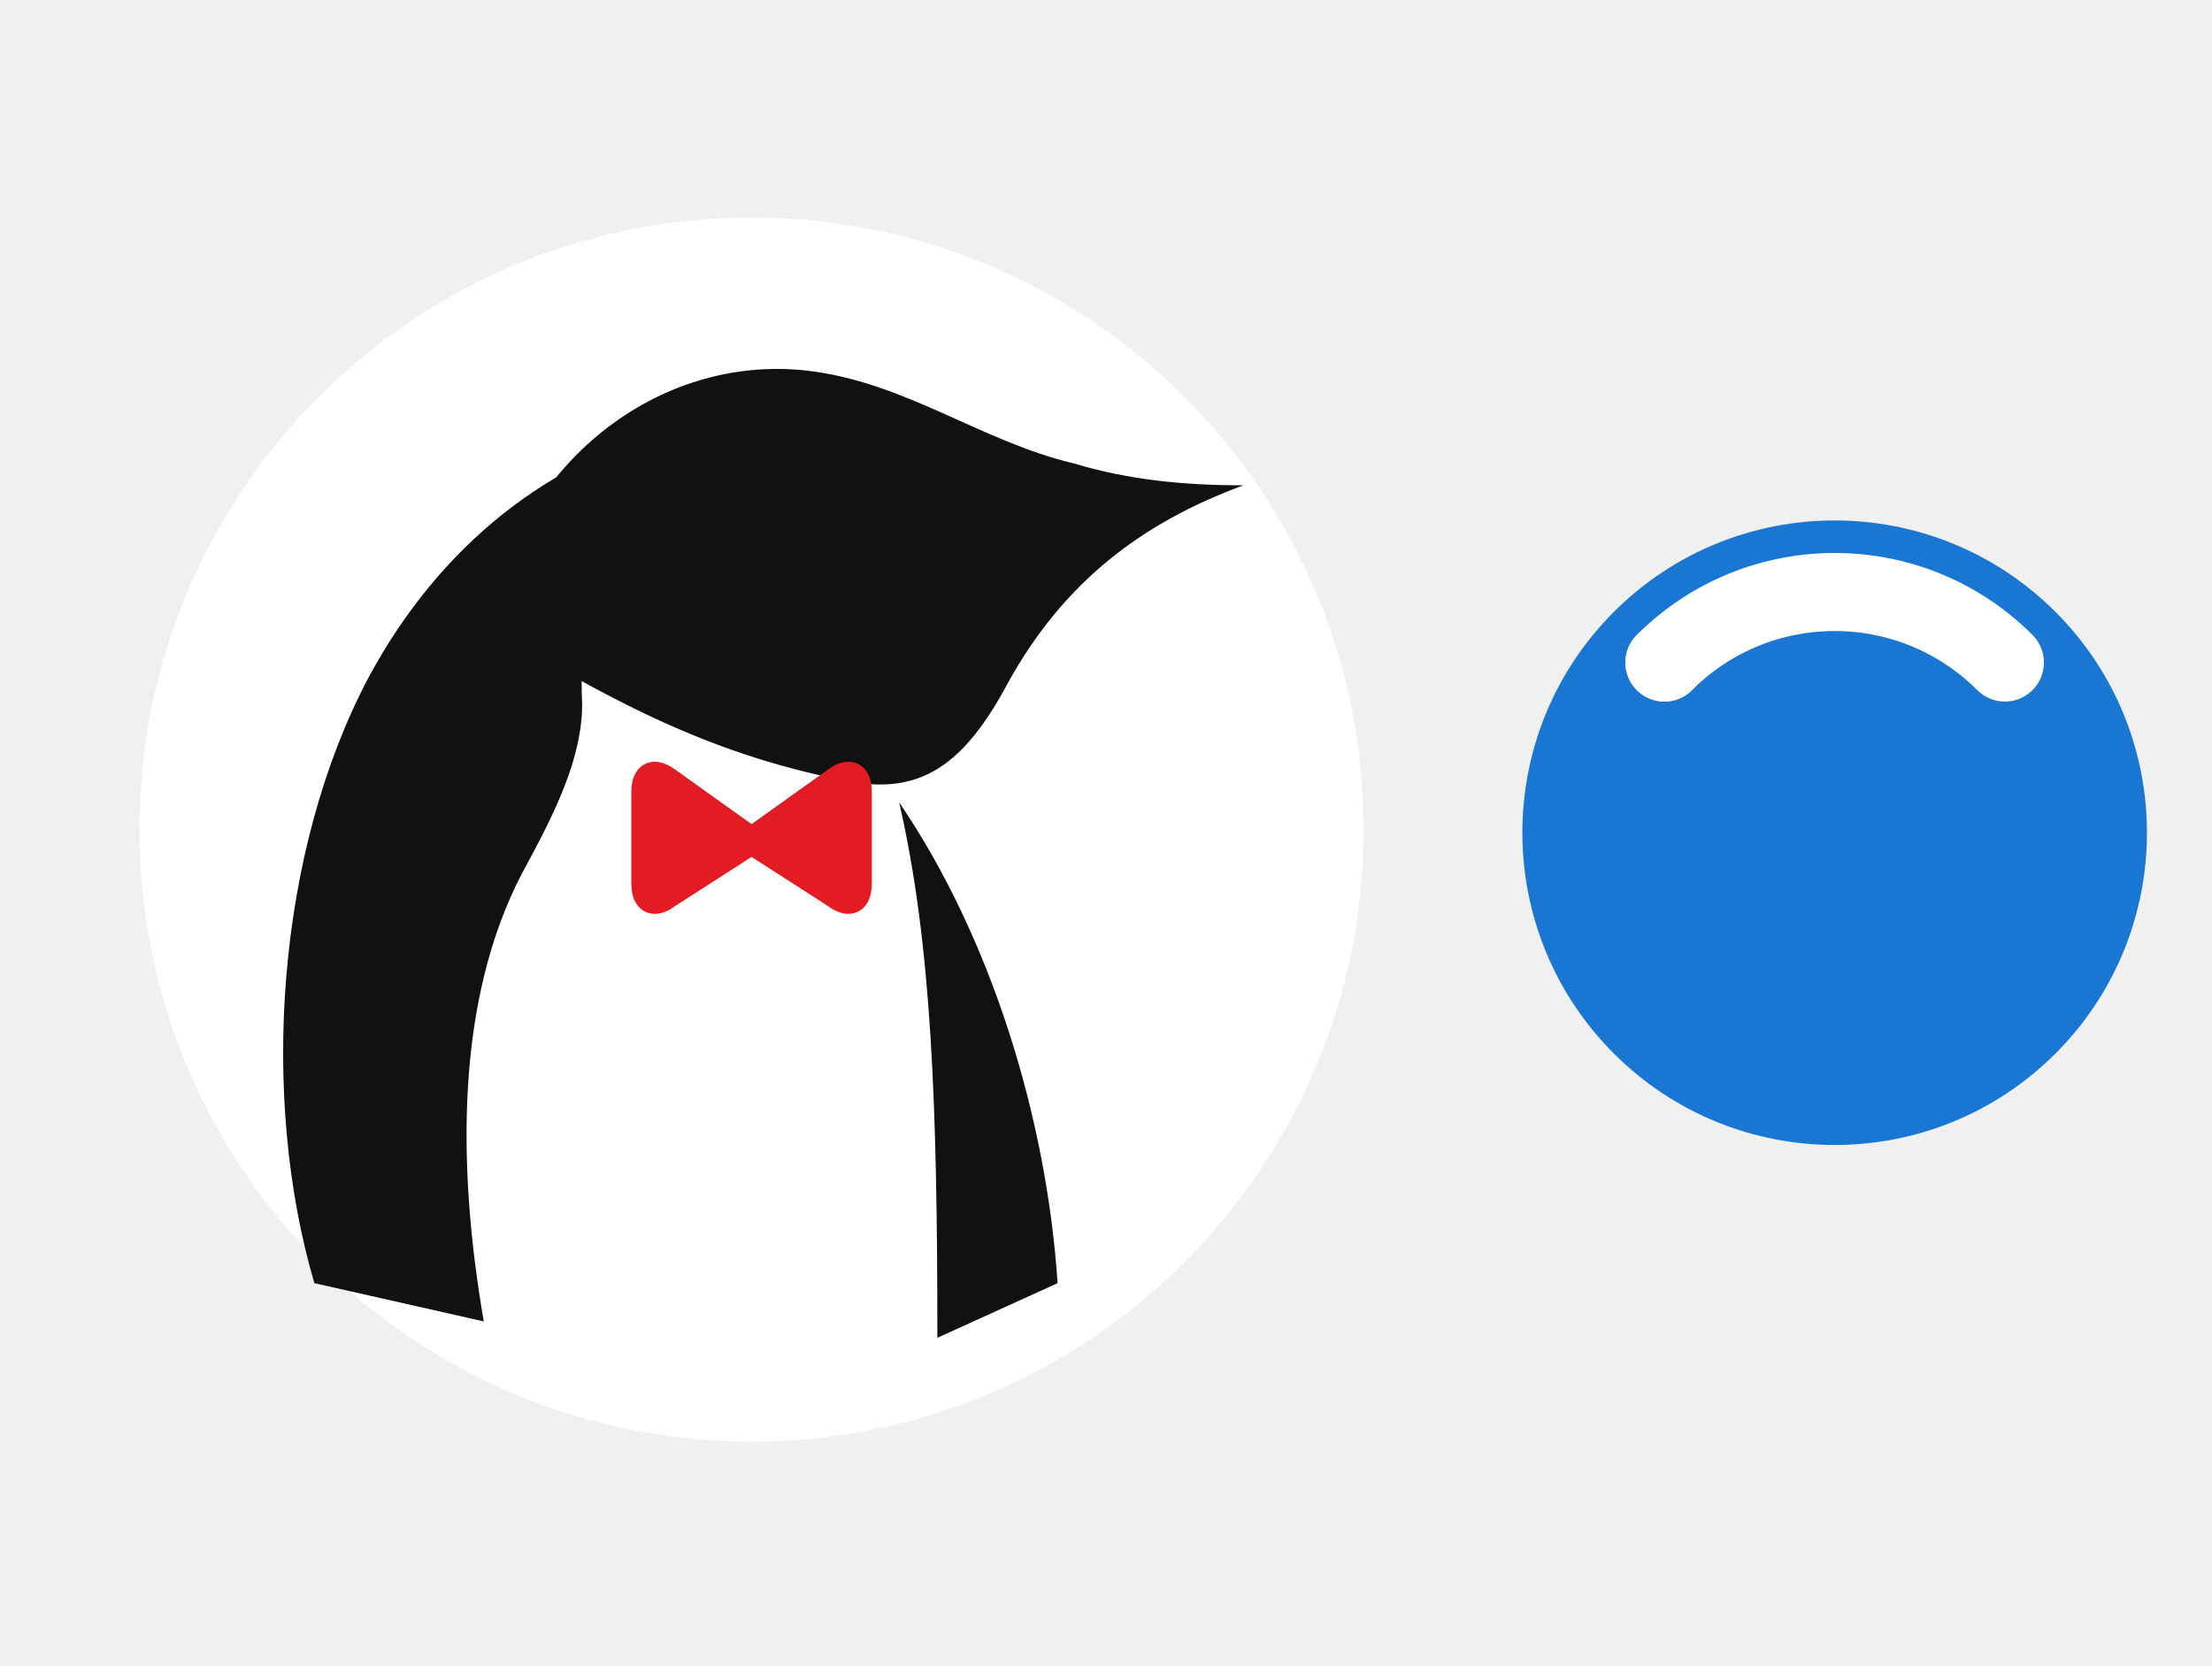
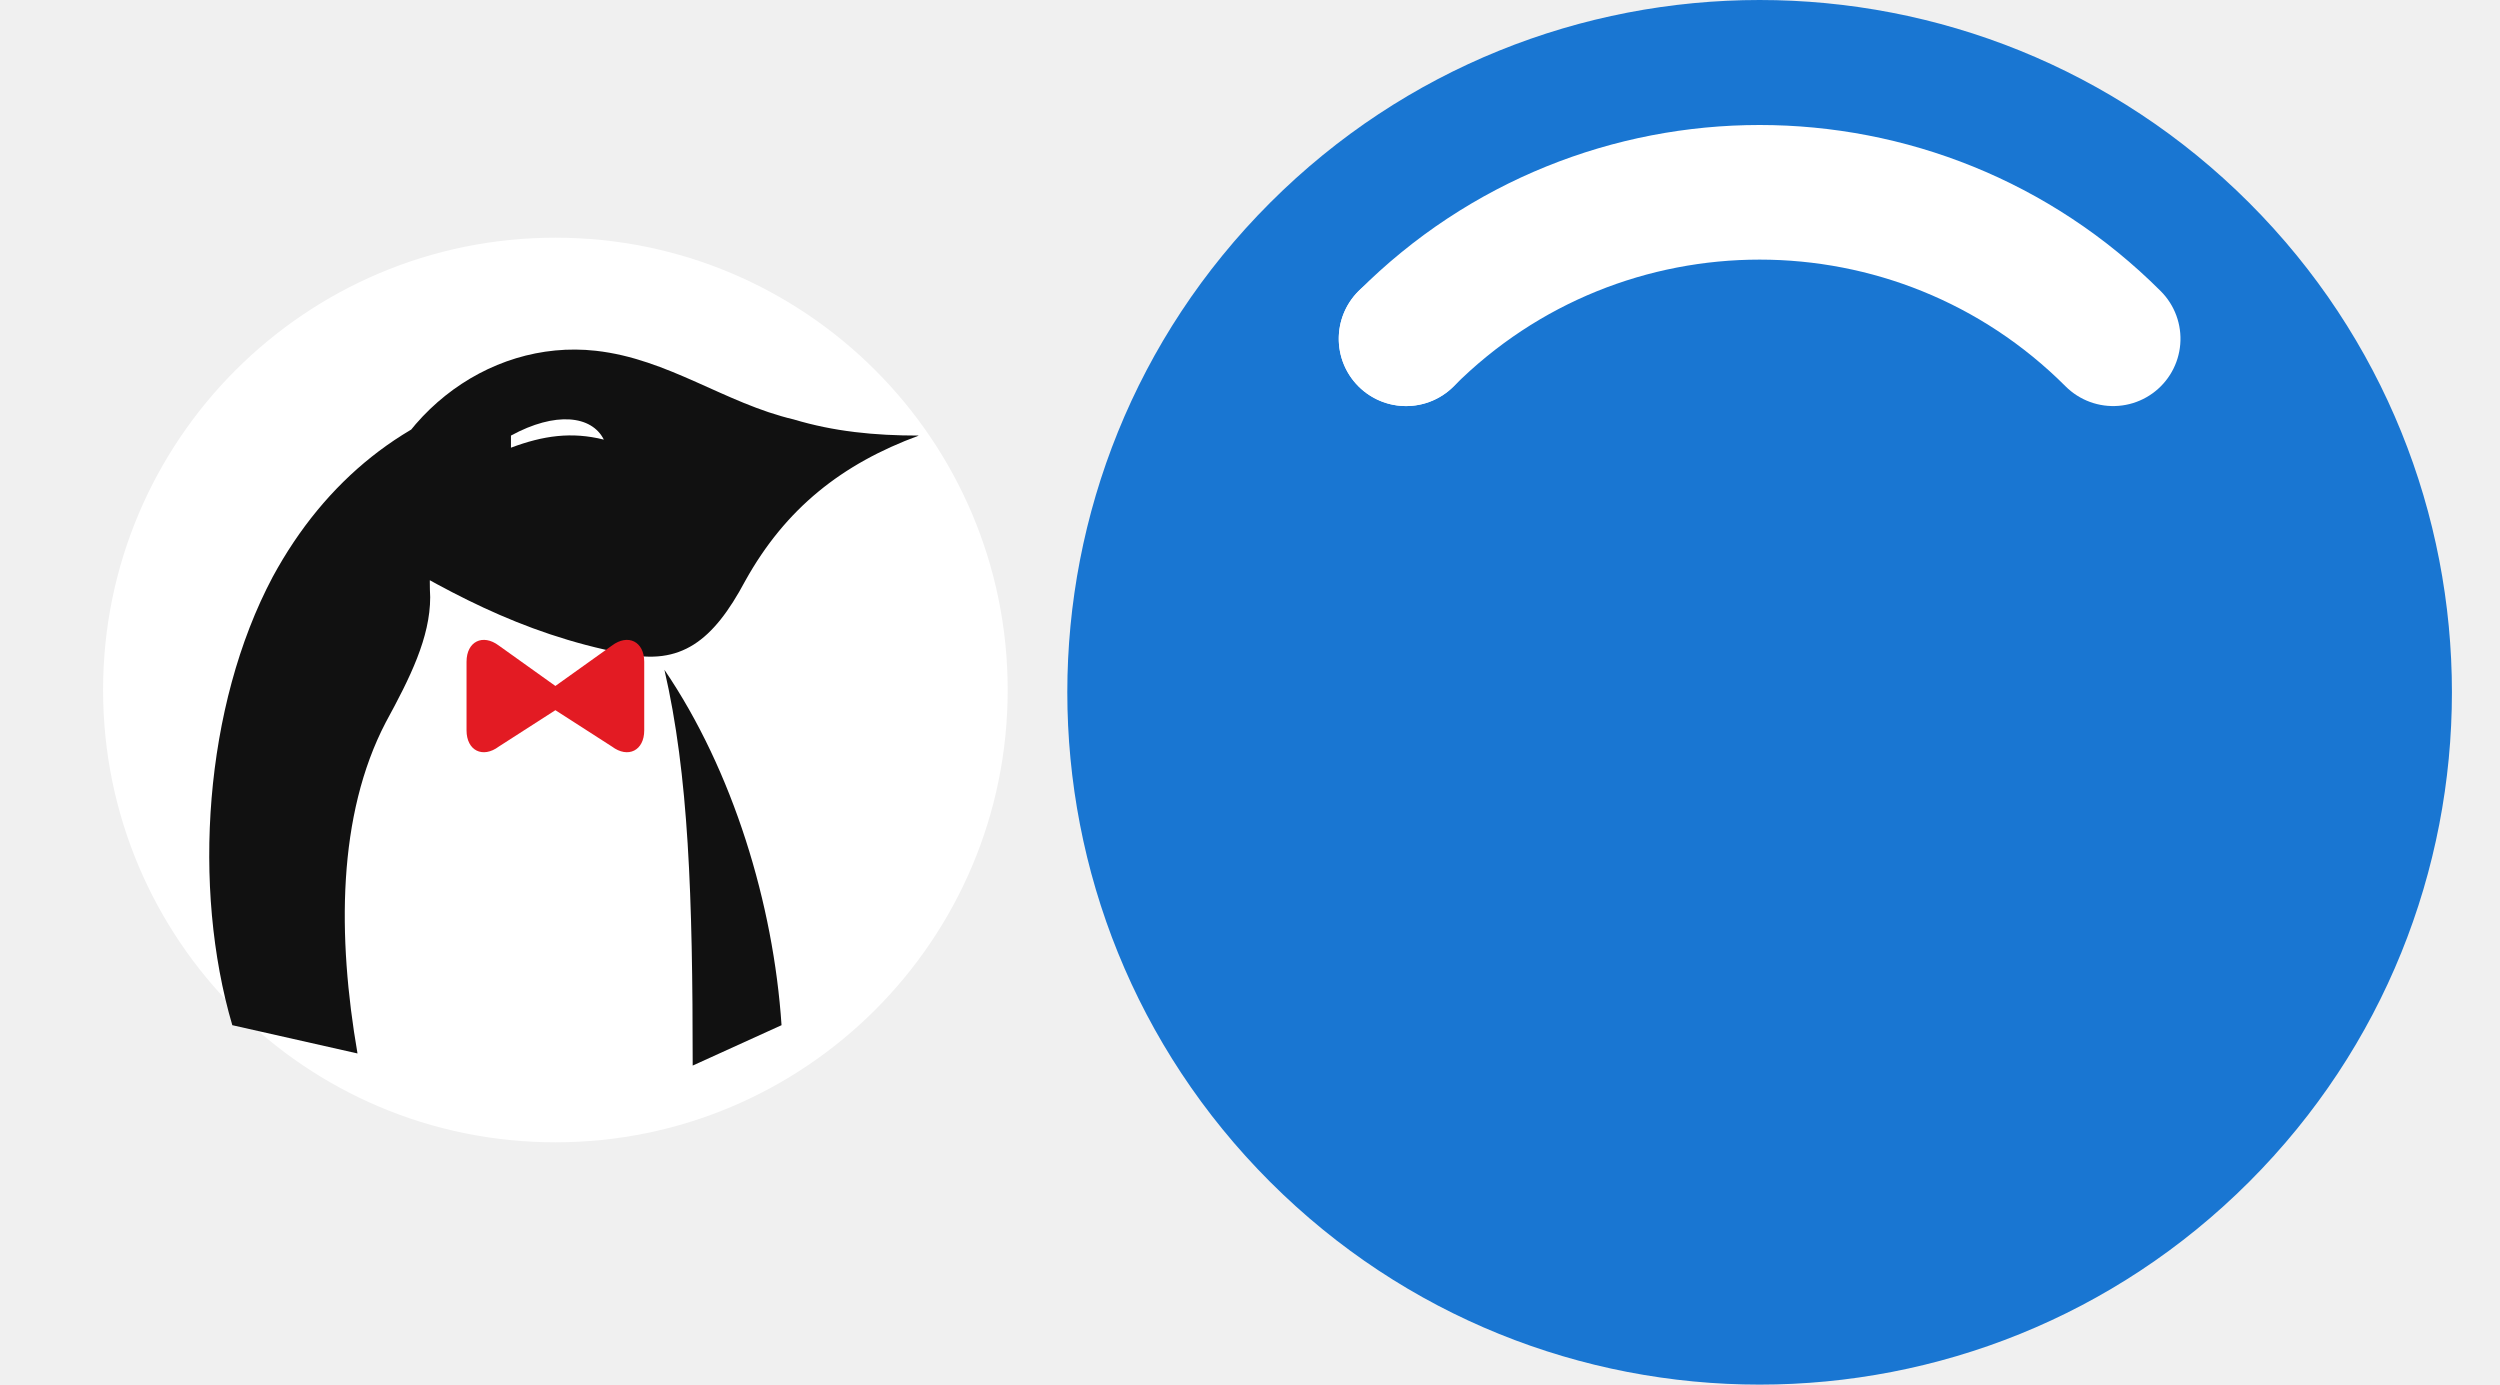
- <svg xmlns="http://www.w3.org/2000/svg" viewBox="0 0 340 256">
-   <g transform="translate(8 20) scale(.84)">
+ <svg xmlns="http://www.w3.org/2000/svg" viewBox="0 0 520 288">
+   <g transform="translate(8 36) scale(.84)">
    <circle cx="128" cy="128" r="112" fill="#fff" />
    <path fill="#111" d="M48 211c-10-34-7-79 10-111 13-24 33-40 58-46-13 13-20 31-19 51 0 10-5 20-11 31-12 23-12 53-7 82ZM80 91c5-30 31-50 58-47 18 2 32 13 49 17 10 3 20 4 31 4-19 7-33 18-43 36-8 15-16 21-30 18-26-5-45-16-65-28Zm75 32c17 25 27 58 29 88l-22 10c0-42-1-72-7-98Z" />
+     <path fill="#fff" d="M117 65c11-6 20-5 23 1-8-2-15-1-23 2Z" />
    <path fill="#e31b23" d="M106 121c0-5 4-7 8-4l14 10 14-10c4-3 8-1 8 4v17c0 5-4 7-8 4l-14-9-14 9c-4 3-8 1-8-4Z" />
  </g>
-   <g transform="rotate(315 282 128)">
-     <circle cx="282" cy="128" r="48" fill="#1976d2" />
-     <path fill="none" stroke="#fff" stroke-width="12" stroke-linecap="round" d="M282 91a37 37 0 0 1 37 37" />
-     <circle cx="282" cy="91" r="6" fill="#fff" />
+   <g transform="rotate(315 366 144)">
+     <circle cx="366" cy="144" r="144" fill="#1976d2" />
+     <path fill="none" stroke="#fff" stroke-width="28" stroke-linecap="round" d="M366 40a104 104 0 0 1 104 104" />
+     <circle cx="366" cy="40" r="14" fill="#fff" />
  </g>
</svg>
